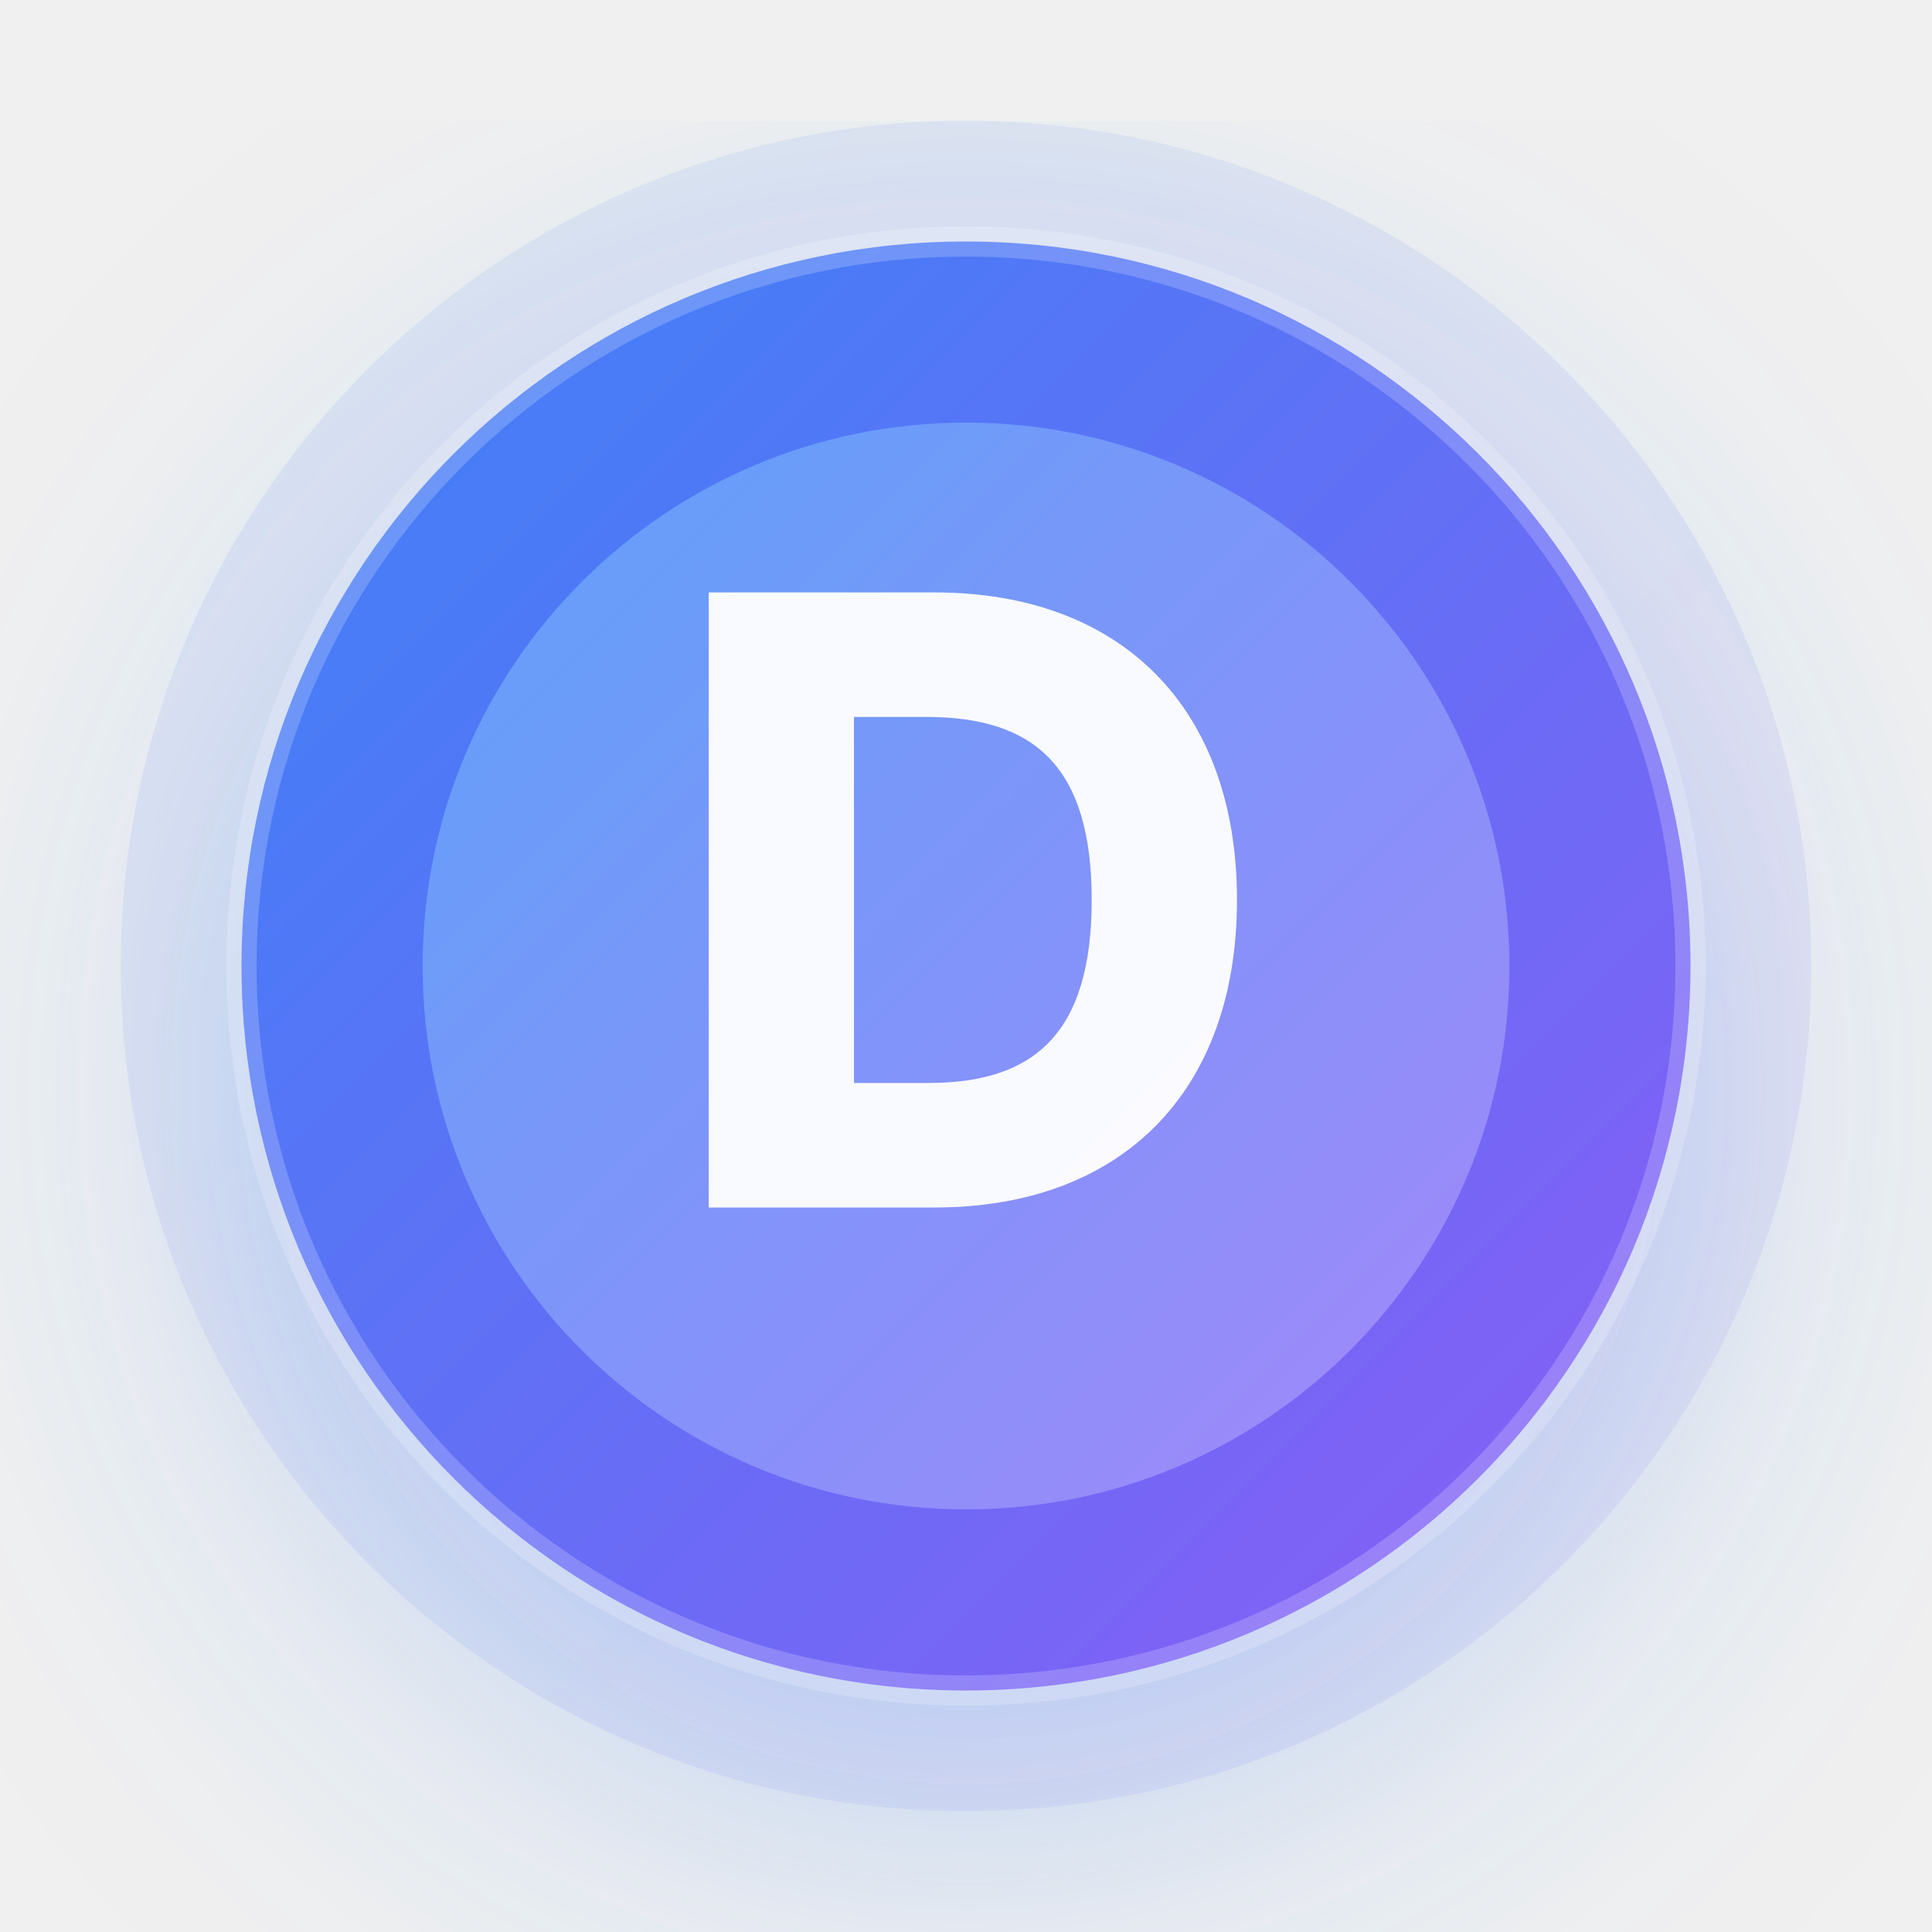
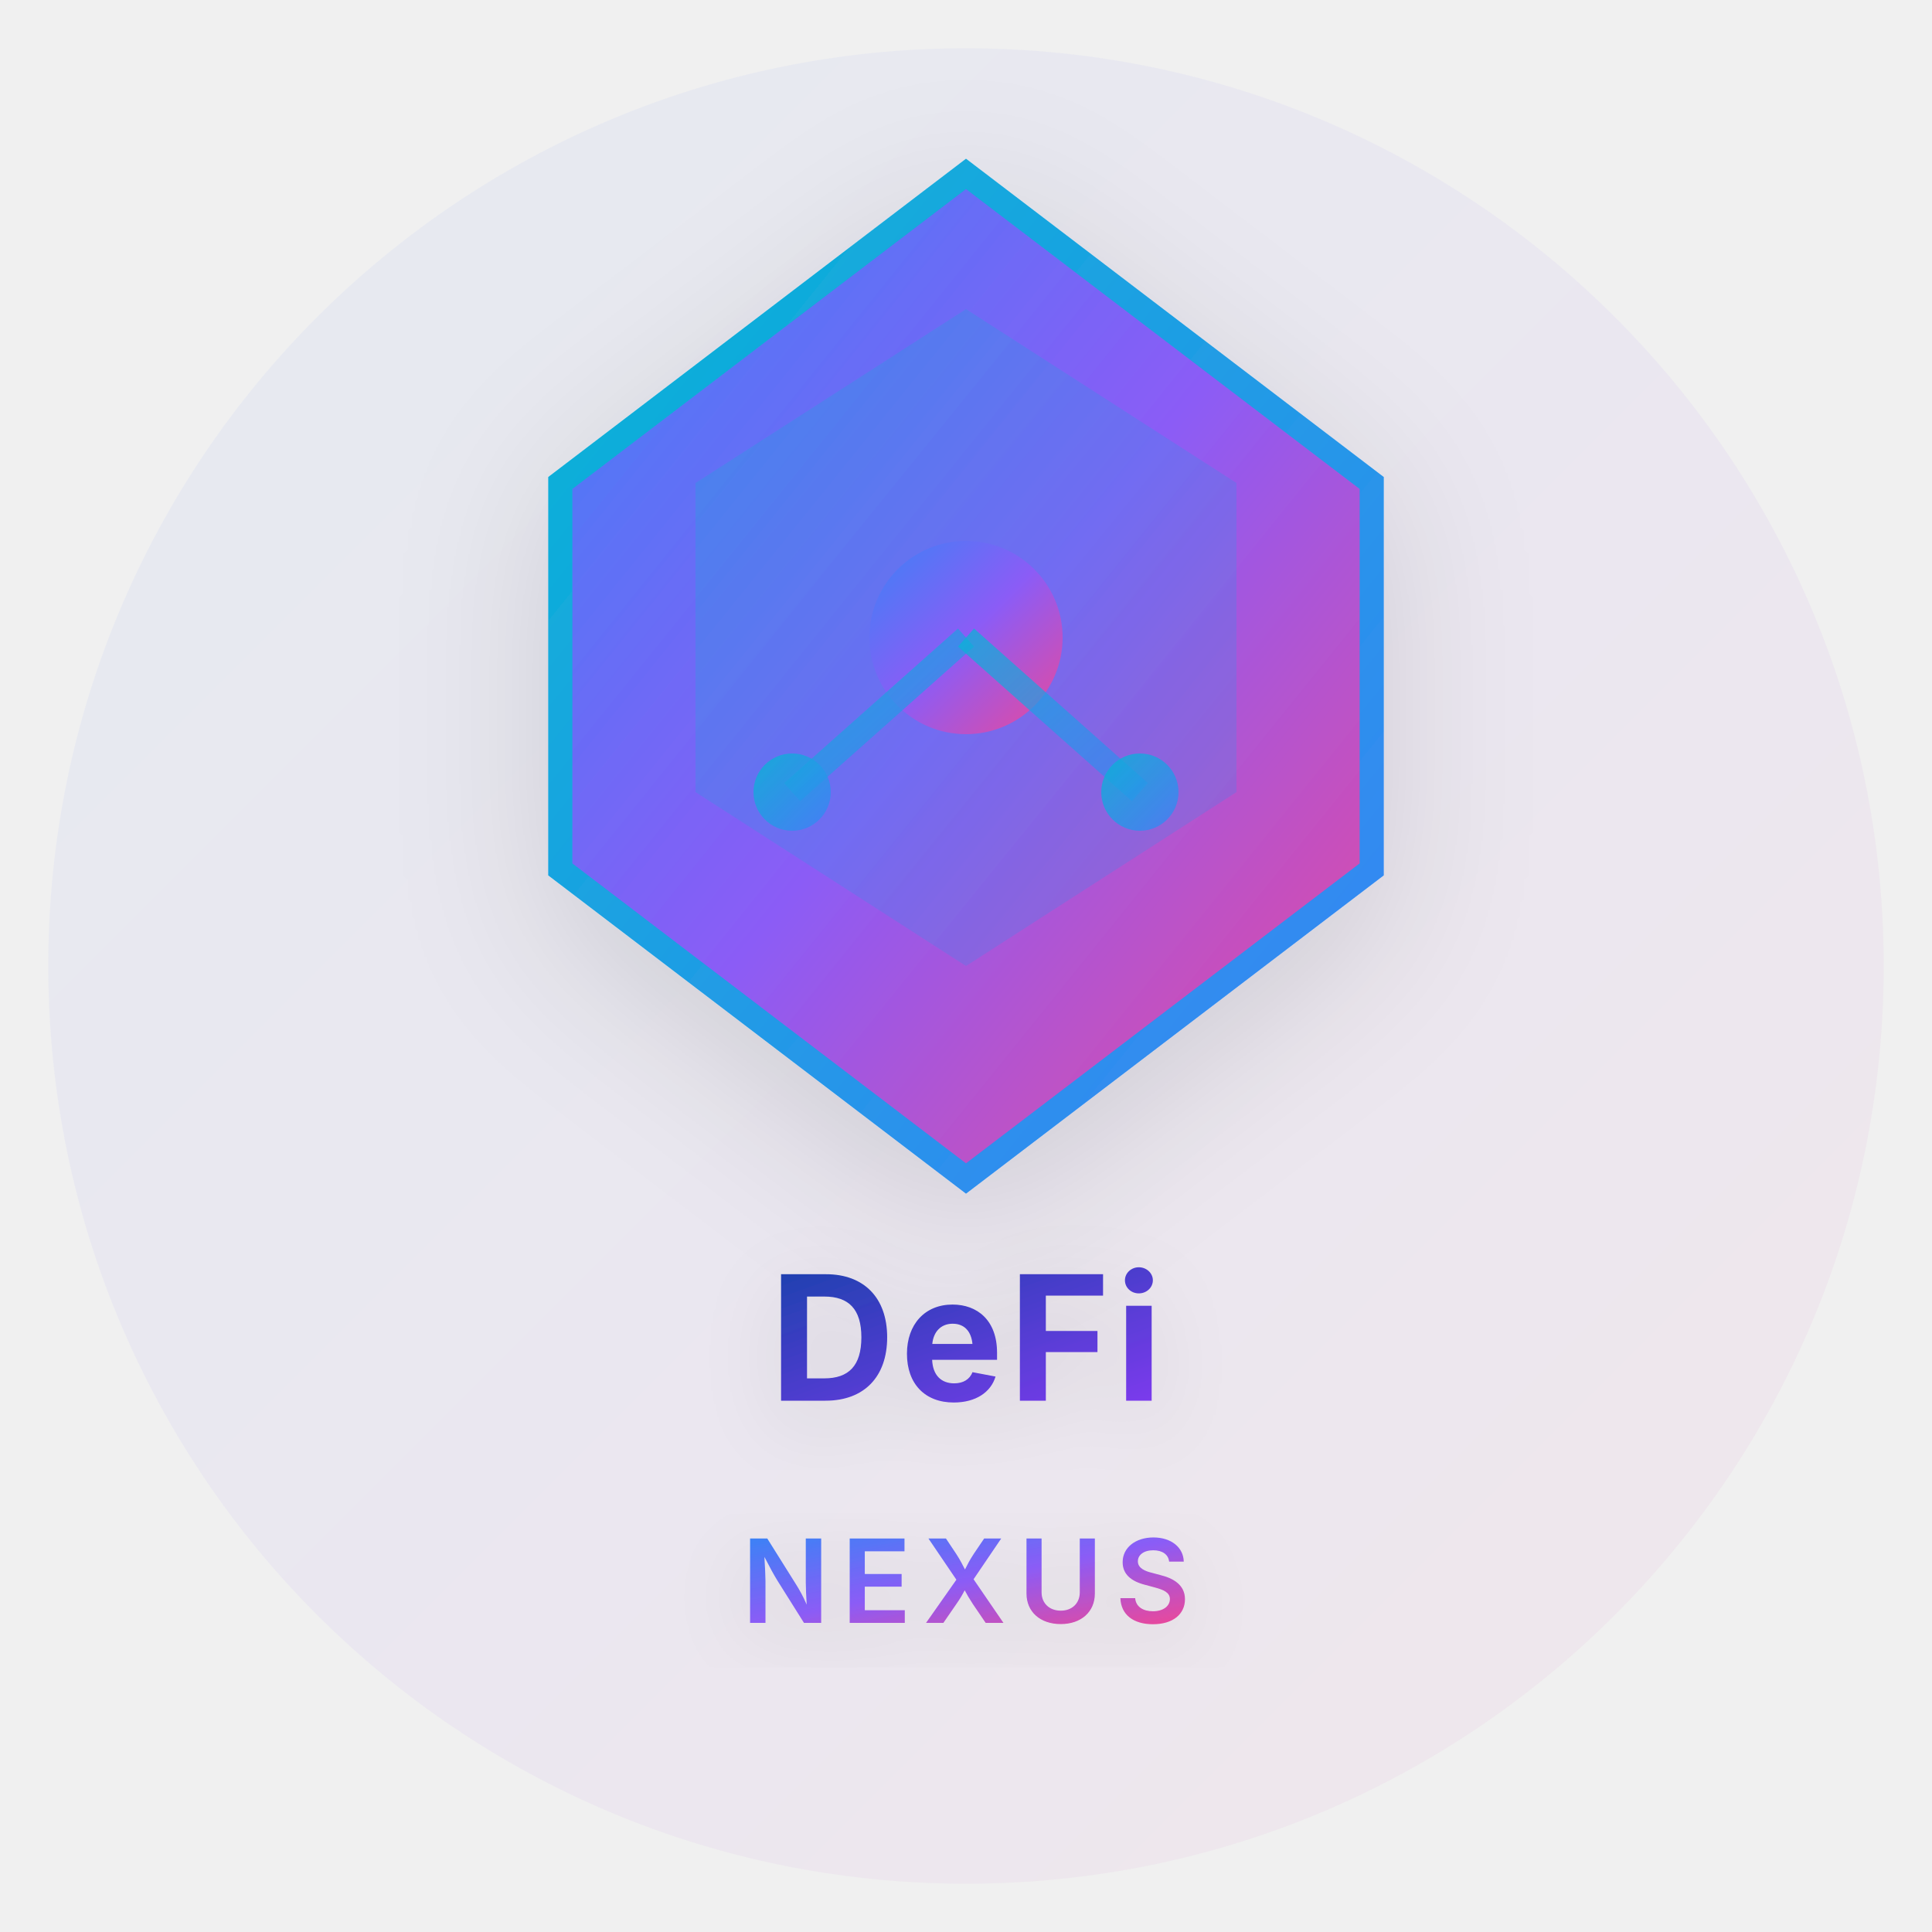
- <svg xmlns="http://www.w3.org/2000/svg" width="64" height="64" viewBox="0 0 64 64" fill="none">
+ <svg xmlns="http://www.w3.org/2000/svg" width="200" height="200" viewBox="0 0 200 200">
  <defs>
-     <linearGradient id="mainGradient" x1="0%" y1="0%" x2="100%" y2="100%">
+     <linearGradient id="primaryGradient" x1="0%" y1="0%" x2="100%" y2="100%">
      <stop offset="0%" style="stop-color:#3B82F6;stop-opacity:1" />
-       <stop offset="100%" style="stop-color:#8B5CF6;stop-opacity:1" />
+       <stop offset="50%" style="stop-color:#8B5CF6;stop-opacity:1" />
+       <stop offset="100%" style="stop-color:#EC4899;stop-opacity:1" />
    </linearGradient>
-     <linearGradient id="innerGradient" x1="0%" y1="0%" x2="100%" y2="100%">
-       <stop offset="0%" style="stop-color:#60A5FA;stop-opacity:1" />
-       <stop offset="100%" style="stop-color:#A78BFA;stop-opacity:1" />
+     <linearGradient id="textGradient" x1="0%" y1="0%" x2="100%" y2="100%">
+       <stop offset="0%" style="stop-color:#1E40AF;stop-opacity:1" />
+       <stop offset="100%" style="stop-color:#7C3AED;stop-opacity:1" />
+     </linearGradient>
+     <linearGradient id="accentGradient" x1="0%" y1="0%" x2="100%" y2="100%">
+       <stop offset="0%" style="stop-color:#06B6D4;stop-opacity:1" />
+       <stop offset="100%" style="stop-color:#3B82F6;stop-opacity:1" />
    </linearGradient>
    <filter id="shadow" x="-50%" y="-50%" width="200%" height="200%">
-       <feDropShadow dx="0" dy="4" stdDeviation="8" flood-color="#3B82F6" flood-opacity="0.3" />
+       <feDropShadow dx="0" dy="4" stdDeviation="8" flood-color="#000000" flood-opacity="0.12" />
+     </filter>
+     <filter id="textShadow" x="-50%" y="-50%" width="200%" height="200%">
+       <feDropShadow dx="0" dy="2" stdDeviation="4" flood-color="#000000" flood-opacity="0.1" />
    </filter>
  </defs>
-   <circle cx="32" cy="32" r="28" fill="url(#mainGradient)" opacity="0.1" />
-   <circle cx="32" cy="32" r="24" fill="url(#mainGradient)" filter="url(#shadow)" />
-   <circle cx="32" cy="32" r="18" fill="url(#innerGradient)" opacity="0.9" />
-   <text x="32" y="40" font-family="system-ui, -apple-system, sans-serif" font-size="28" font-weight="800" text-anchor="middle" fill="white" opacity="0.95">D</text>
-   <circle cx="32" cy="32" r="24" fill="none" stroke="white" stroke-width="1" opacity="0.2" />
+   <circle cx="100" cy="100" r="95" fill="url(#primaryGradient)" opacity="0.06" />
+   <polygon points="100,18 142,50 142,90 100,122 58,90 58,50" fill="url(#primaryGradient)" stroke="url(#accentGradient)" stroke-width="2.5" filter="url(#shadow)" />
+   <polygon points="100,32 128,50 128,82 100,100 72,82 72,50" fill="url(#accentGradient)" opacity="0.25" />
+   <circle cx="100" cy="66" r="10" fill="url(#primaryGradient)" />
+   <line x1="100" y1="66" x2="82" y2="82" stroke="url(#accentGradient)" stroke-width="2.5" opacity="0.7" />
+   <line x1="100" y1="66" x2="118" y2="82" stroke="url(#accentGradient)" stroke-width="2.5" opacity="0.7" />
+   <line x1="82" y1="82" x2="118" y2="82" stroke="url(#accentGradient)" stroke-width="2" opacity="0.5" />
+   <circle cx="82" cy="82" r="4" fill="url(#accentGradient)" opacity="0.8" />
+   <circle cx="118" cy="82" r="4" fill="url(#accentGradient)" opacity="0.8" />
+   <text x="100" y="145" text-anchor="middle" font-family="'Inter', 'Segoe UI', Arial, sans-serif" font-size="18" font-weight="700" letter-spacing="0.5px" fill="url(#textGradient)" filter="url(#textShadow)">DeFi</text>
+   <text x="100" y="168" text-anchor="middle" font-family="'Inter', 'Segoe UI', Arial, sans-serif" font-size="12" font-weight="600" letter-spacing="1.2px" fill="url(#primaryGradient)" filter="url(#textShadow)">NEXUS</text>
</svg>
